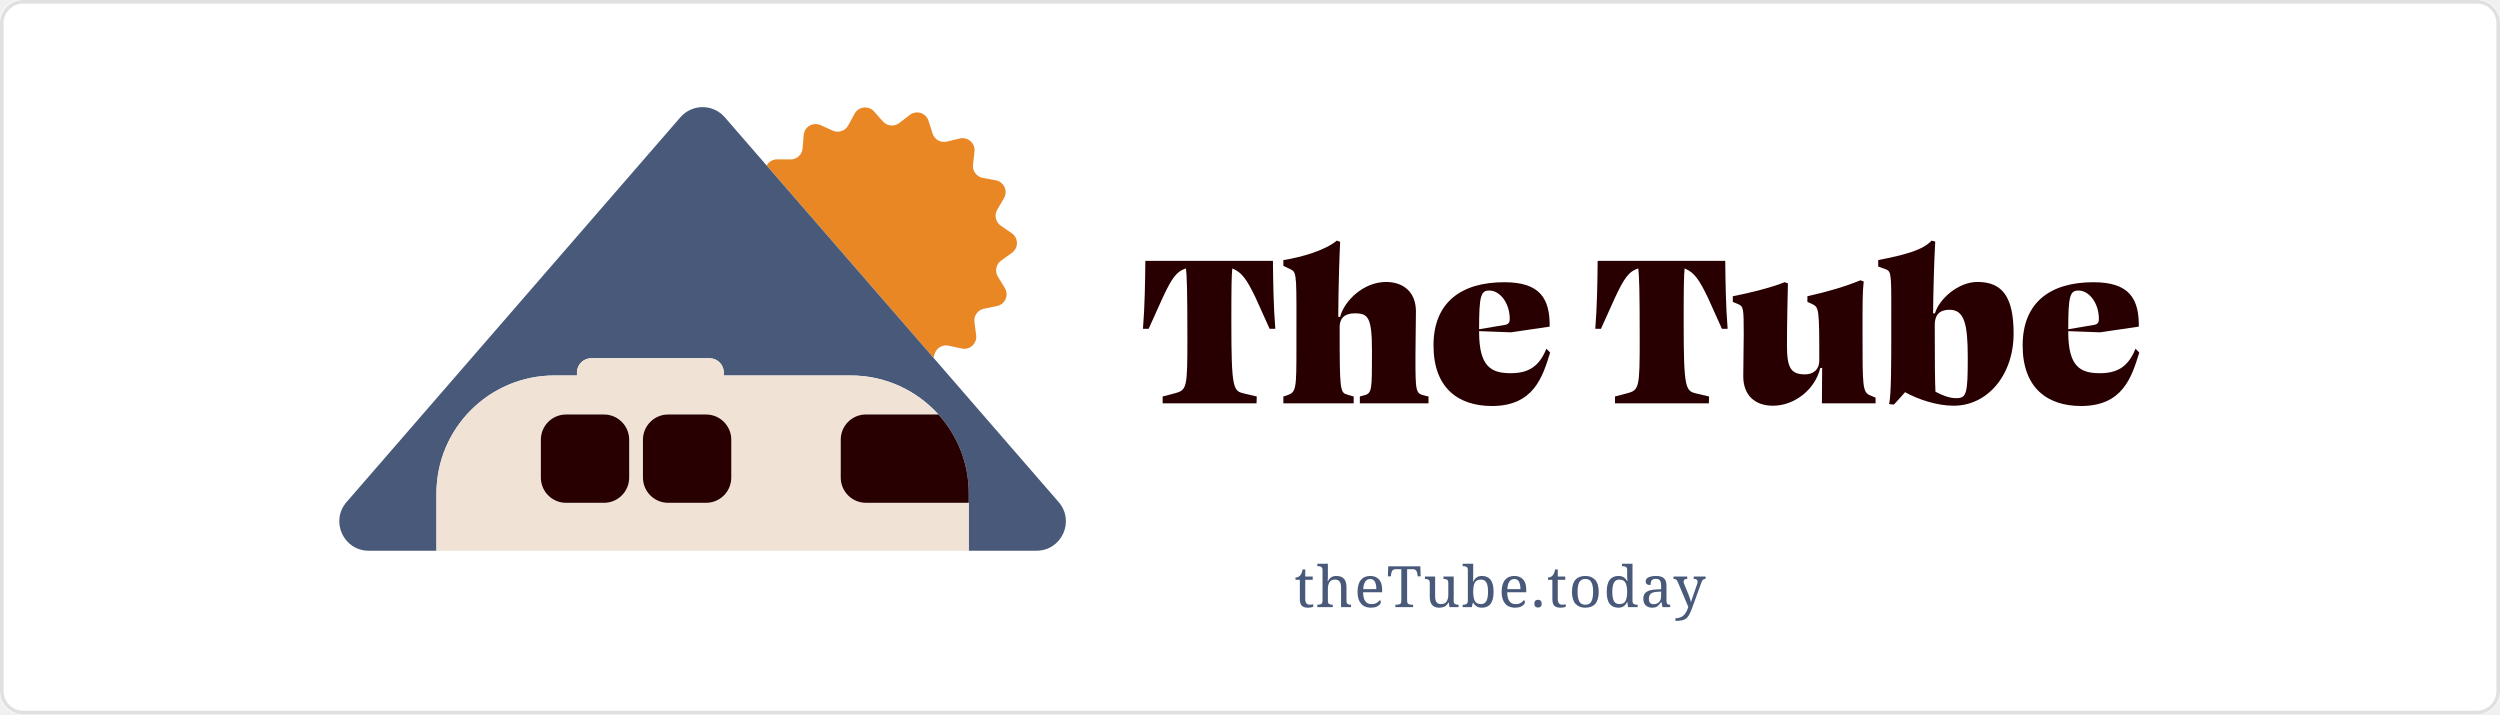
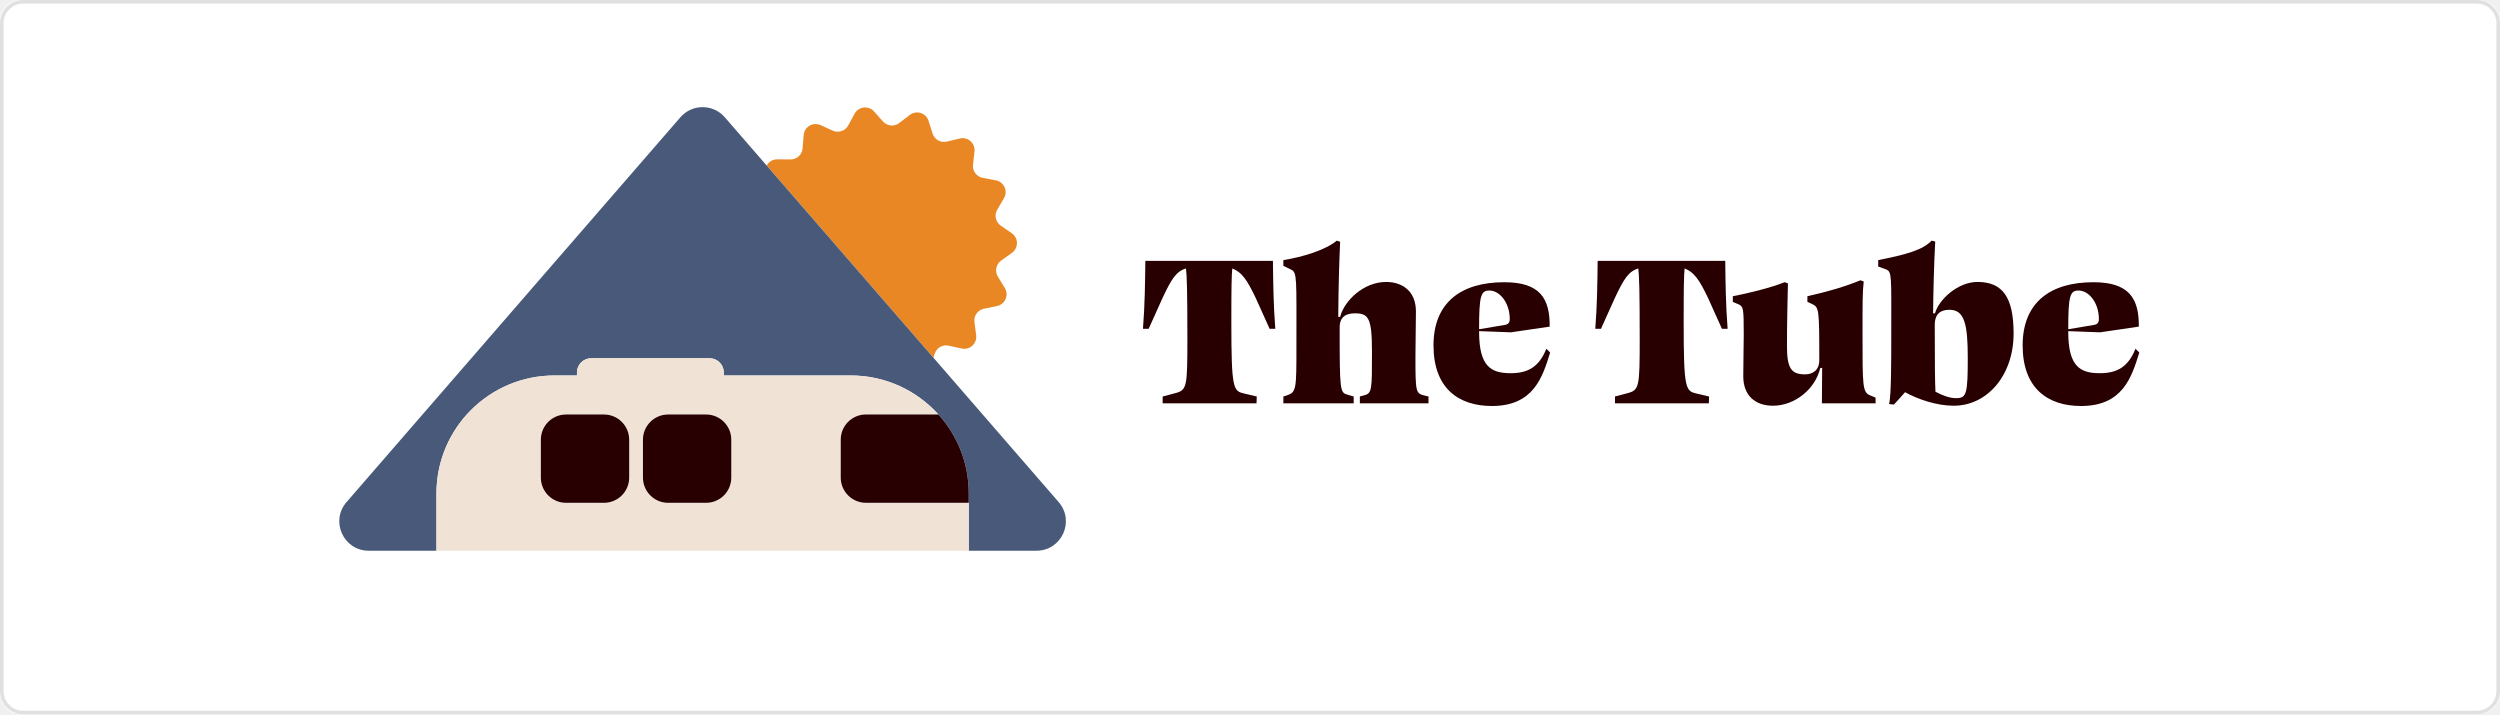
<svg xmlns="http://www.w3.org/2000/svg" viewBox="0 0 700 200" width="700" height="200">
-   <defs>
-     <style>
-       .url-text { fill: #48597a; font-family: Lora, Georgia, serif; font-size: 16px; letter-spacing: 0.5px; }
-     </style>
-   </defs>
  <rect width="700" height="200" rx="6" ry="6" fill="#ffffff" />
  <rect x="0.5" y="0.5" width="699" height="199" rx="6" ry="6" fill="none" stroke="#e0e0e0" stroke-width="1" />
  <g transform="translate(95, 30) scale(0.56)">
    <path fill="#ea8725" d="m297.09,125.31l.57-1.9c.9-3.01,3.96-4.82,7.03-4.15l6.52,1.43c4.06.89,7.77-2.51,7.23-6.63l-.86-6.62c-.4-3.11,1.66-6.01,4.74-6.65l6.54-1.35c4.07-.84,6.07-5.46,3.91-9l-3.48-5.7c-1.64-2.68-.93-6.17,1.62-8l5.42-3.89c3.37-2.42,3.33-7.46-.09-9.81l-5.49-3.79c-2.59-1.78-3.36-5.26-1.77-7.97l3.37-5.76c2.1-3.58,0-8.16-4.07-8.93l-6.56-1.23c-3.09-.58-5.21-3.44-4.86-6.56l.74-6.63c.46-4.13-3.31-7.46-7.35-6.5l-6.49,1.55c-3.06.73-6.16-1.02-7.11-4.02l-2.02-6.36c-1.26-3.96-6.06-5.47-9.36-2.95l-5.3,4.05c-2.5,1.91-6.04,1.57-8.13-.78l-4.44-4.99c-2.76-3.1-7.76-2.53-9.75,1.12l-3.19,5.86c-1.5,2.76-4.88,3.89-7.74,2.59l-6.08-2.75c-3.78-1.71-8.12.84-8.45,4.98l-.54,6.65c-.25,3.13-2.88,5.54-6.02,5.52l-6.67-.04c-2.32-.01-4.25,1.26-5.27,3.07l67.55,77.85,15.86,18.28Z" />
    <path fill="#48597a" d="m359.7,197.48l-62.61-72.17-15.86-18.28L213.68,29.18l-20.93-24.12c-5.86-6.75-16.33-6.75-22.19,0l-88.47,101.97L3.62,197.48c-8.25,9.51-1.5,24.31,11.09,24.31h33.87v-28.63c0-32.59,26.42-59,59-59h11.25v-1.48c0-3.94,3.2-7.14,7.14-7.14h59.15c3.94,0,7.14,3.2,7.14,7.14v1.48h63.47c17.39,0,33.03,7.53,43.83,19.5,9.43,10.46,15.17,24.31,15.17,39.5v28.63h33.87c12.59,0,19.34-14.8,11.09-24.31Z" />
    <path fill="#f0e2d5" d="m263.33,197.84c-6.97,0-12.61-5.65-12.61-12.61v-18.94c0-6.97,5.65-12.61,12.61-12.61h36.23c-10.8-11.98-26.43-19.5-43.83-19.5h-63.47v-1.48c0-3.94-3.2-7.14-7.14-7.14h-59.15c-3.94,0-7.14,3.2-7.14,7.14v1.48h-11.25c-32.59,0-59,26.42-59,59v28.63h266.15v-23.95h-51.4Zm-118.38-12.61c0,6.97-5.65,12.61-12.61,12.61h-18.94c-6.97,0-12.61-5.65-12.61-12.61v-18.94c0-6.97,5.65-12.61,12.61-12.61h18.94c6.97,0,12.61,5.65,12.61,12.61v18.94Zm51.05,0c0,6.97-5.65,12.61-12.61,12.61h-18.94c-6.97,0-12.61-5.65-12.61-12.61v-18.94c0-6.97,5.65-12.61,12.61-12.61h18.94c6.97,0,12.61,5.65,12.61,12.61v18.94Z" />
    <rect fill="#280001" x="100.78" y="153.67" width="44.17" height="44.17" rx="12.61" ry="12.61" />
    <rect fill="#280001" x="151.83" y="153.67" width="44.17" height="44.17" rx="12.61" ry="12.61" />
    <path fill="#280001" d="m250.72,166.28v18.94c0,6.97,5.65,12.61,12.61,12.61h51.4v-4.67c0-15.19-5.74-29.04-15.17-39.5h-36.23c-6.97,0-12.61,5.65-12.61,12.61Z" />
    <path fill="#280001" d="m458.61,148.11h-46.92v-3.44l6.3-1.66c5.82-1.54,6.06-3.09,6.06-26.96s-.24-31.83-.71-35.4c-4.99,1.54-7.25,5.34-11.64,14.61l-7.01,15.56h-2.85c.95-11.76,1.07-23.88,1.19-33.97h63.79c.12,10.1.24,22.21,1.19,33.97h-2.85l-7.01-15.56c-4.4-9.15-6.89-12.71-11.64-14.61-.36,3.21-.48,9.03-.48,26.61,0,34.21.95,34.68,6.65,35.99l6.06,1.43-.12,3.44Z" />
    <path fill="#280001" d="m472.04,79.33v-2.85c9.62-1.54,21.02-4.99,26.73-9.74l1.66.59c-.36,7.48-.83,20.79-.95,37.54h.95c2.02-8.08,11.76-17.46,22.92-17.46,8.79,0,14.97,5.11,14.97,14.73,0,7.13-.24,15.32-.24,22.45,0,17.82.12,18.53,4.51,19.6l2.02.48v3.44h-34.33v-3.44l2.14-.59c4.04-.95,3.92-3.09,3.92-22.21,0-16.75-1.9-18.77-8.55-18.77-4.04,0-7.6,1.43-7.6,7.01,0,32.19.12,32.67,4.16,33.73l2.85.83v3.44h-35.16v-3.44l1.9-.59c4.63-1.66,4.63-3.09,4.63-25.18,0-33.85.36-36.11-2.61-37.65l-3.92-1.9Z" />
    <path fill="#280001" d="m605.19,109.74l-19.36,2.85-15.92-.59v.36c0,17.46,6.06,20.67,15.8,20.67,8.43,0,14.14-2.97,17.82-12.23l1.9,1.9c-3.8,12.35-8.31,26.73-29.1,26.73-16.75,0-29.22-8.91-29.22-30.29s13.66-31.6,35.4-31.6c17.94,0,22.81,8.2,22.69,22.21Zm-35.28,1.31l12.71-2.14c1.78-.24,2.61-1.07,2.61-2.97,0-7.96-4.87-14.25-10.22-14.25-4.28,0-5.11,2.73-5.11,19.36Z" />
    <path fill="#280001" d="m684.77,148.11h-46.92v-3.44l6.3-1.66c5.82-1.54,6.06-3.09,6.06-26.96s-.24-31.83-.71-35.4c-4.99,1.54-7.25,5.34-11.64,14.61l-7.01,15.56h-2.85c.95-11.76,1.07-23.88,1.19-33.97h63.79c.12,10.1.24,22.21,1.19,33.97h-2.85l-7.01-15.56c-4.4-9.15-6.89-12.71-11.64-14.61-.36,3.21-.48,9.03-.48,26.61,0,34.21.95,34.68,6.65,35.99l6.06,1.43-.12,3.44Z" />
    <path fill="#280001" d="m699.62,98.58l-2.85-1.19v-2.85c8.2-1.54,19.84-4.51,25.89-7.01l1.66.59c-.12,6.41-.48,18.65-.48,31.24,0,11.52,2.26,14.25,9.15,14.25,3.44,0,7.01-1.9,7.01-7.01,0-26.25-.12-26.49-3.8-28.27l-2.14-.95v-2.85c9.74-2.14,19.12-4.87,26.49-7.96l1.66.59c-.59,5.7-.59,9.15-.59,26.49,0,25.66,0,28.86,3.68,30.41l2.85,1.19v2.85h-26.84c0-5.94.12-11.76.12-17.7h-.95c-2.49,10.69-12.83,18.89-23.64,18.89-8.91,0-14.85-5.11-14.85-14.73,0-7.13.24-15.2.24-21.14,0-13.18-.24-13.66-2.61-14.85Z" />
    <path fill="#280001" d="m782.88,142.53c-2.97,3.44-5.58,6.18-5.58,6.18l-2.38-.24c1.07-4.63,1.07-21.26,1.07-35.28,0-29.46.36-30.76-2.61-32.07l-3.92-1.43v-3.21c14.25-2.85,22.09-4.99,26.73-9.74l1.78.47c-.59,10.57-.95,24.71-1.07,35.87h.95c1.9-6.77,11.28-15.68,21.26-15.68,12.59,0,18.05,7.72,18.05,25.78,0,20.79-13.07,36.11-29.93,36.11-8.55,0-17.94-3.21-24.35-6.77Zm31.36-17.22c0-16.87-1.66-23.99-9.15-23.99-3.92,0-7.36,1.54-7.36,7.6,0,20.07.12,28.98.36,33.38,3.56,1.9,7.13,3.21,10.33,3.21,5.23,0,5.82-2.14,5.82-20.19Z" />
    <path fill="#280001" d="m899.76,109.74l-19.36,2.85-15.92-.59v.36c0,17.46,6.06,20.67,15.8,20.67,8.43,0,14.14-2.97,17.82-12.23l1.9,1.9c-3.8,12.35-8.31,26.73-29.1,26.73-16.75,0-29.22-8.91-29.22-30.29s13.66-31.6,35.4-31.6c17.94,0,22.81,8.2,22.69,22.21Zm-35.28,1.31l12.71-2.14c1.78-.24,2.61-1.07,2.61-2.97,0-7.96-4.87-14.25-10.21-14.25-4.28,0-5.11,2.73-5.11,19.36Z" />
  </g>
-   <text class="url-text" x="420" y="170" text-anchor="middle">theTube.today</text>
</svg>
